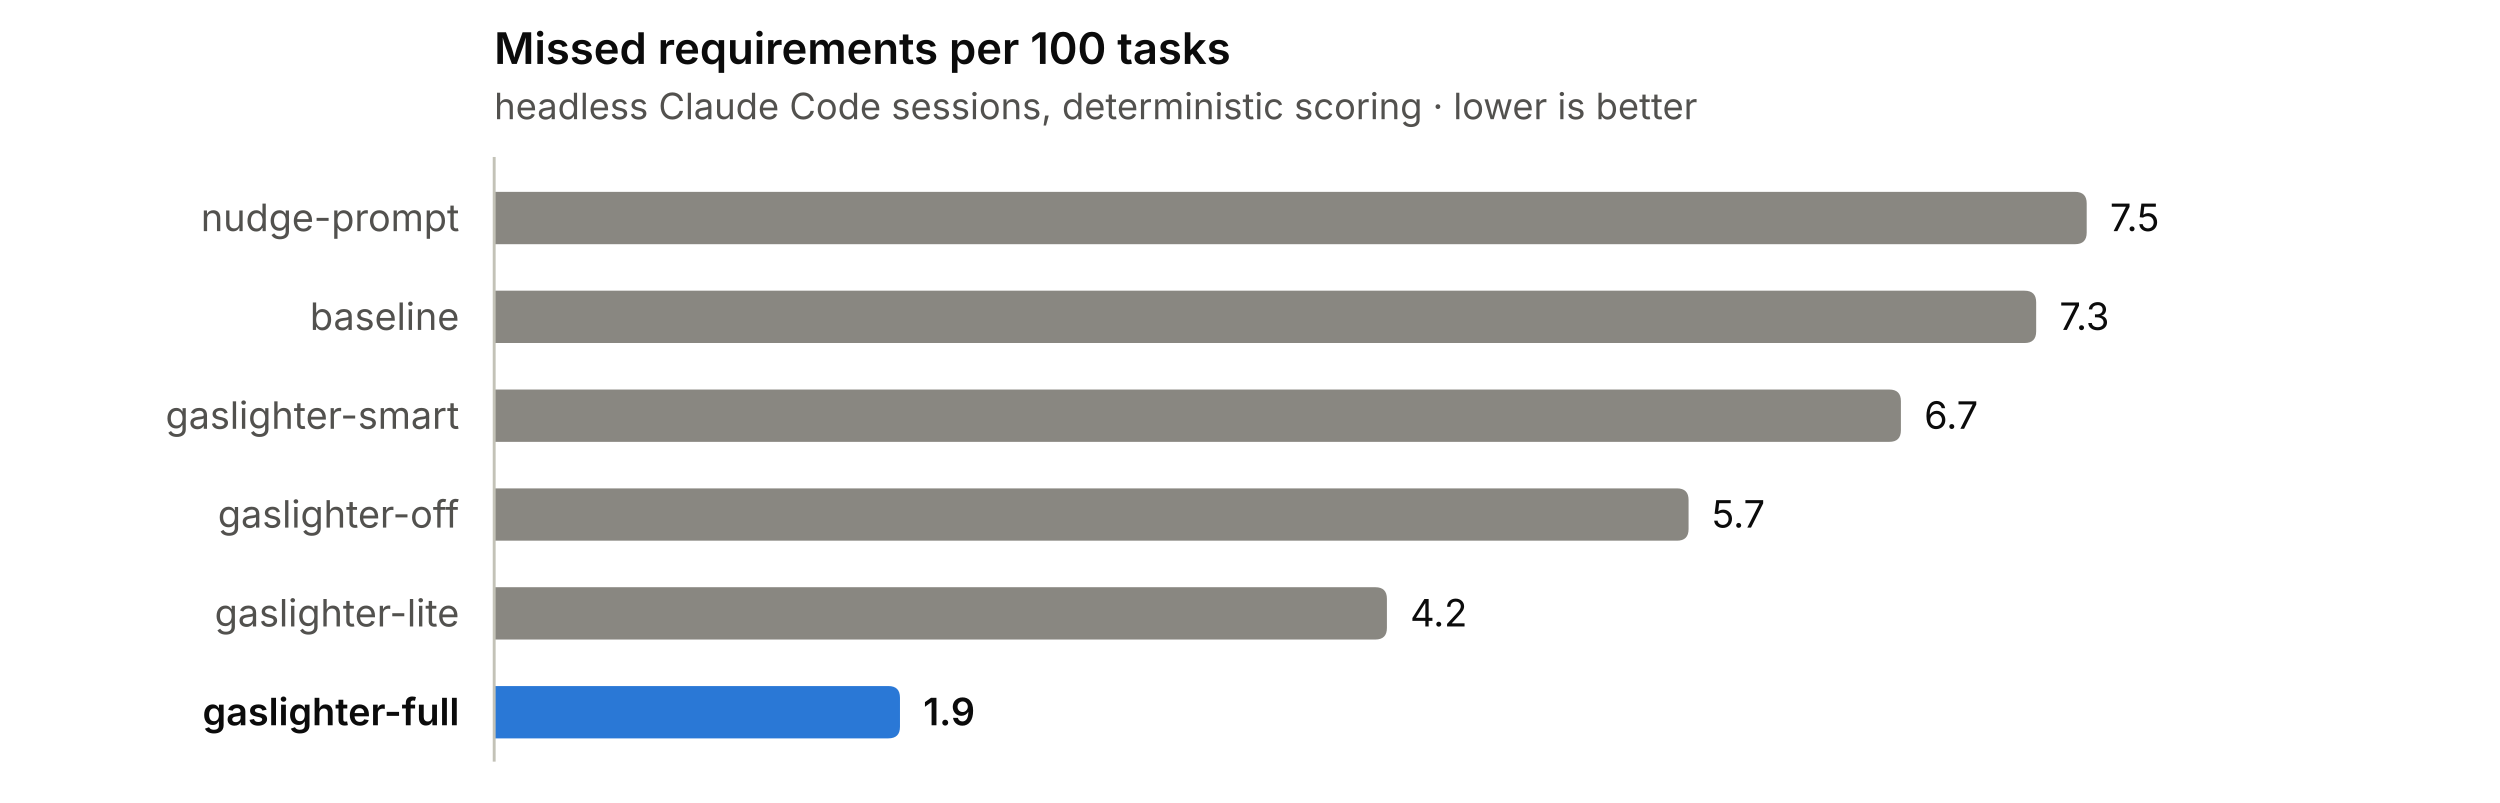
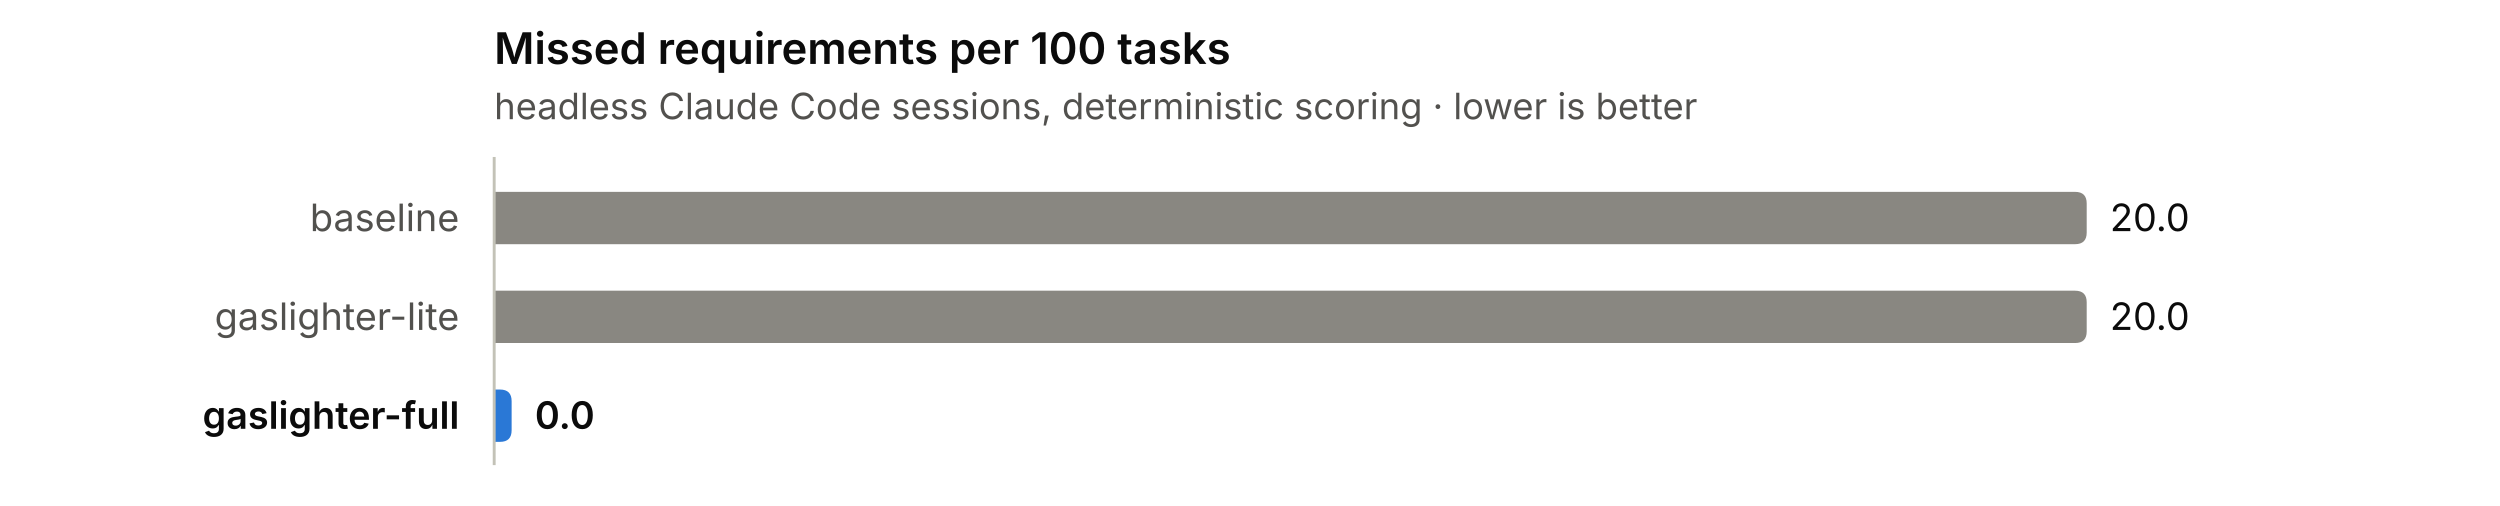
- <svg xmlns="http://www.w3.org/2000/svg" width="860" height="276" viewBox="0 0 860 276" role="img" aria-label="Missed requirements per 100 tasks by arm; gaslighter-full lowest at 1.9, nudge-prompt highest at 7.5.">
+ <svg xmlns="http://www.w3.org/2000/svg" width="860" height="174" viewBox="0 0 860 174" role="img" aria-label="Missed requirements per 100 tasks by arm; gaslighter-full lowest at 0.0, baseline highest at 20.0.">
  <text x="170" y="22" font-family="system-ui, -apple-system, &quot;Segoe UI&quot;, sans-serif" font-size="15" font-weight="600" fill="#0b0b0b">Missed requirements per 100 tasks</text>
  <text x="170" y="41" font-family="system-ui, -apple-system, &quot;Segoe UI&quot;, sans-serif" font-size="12.5" fill="#52514e">headless Claude Code sessions, deterministic scoring · lower is better</text>
-   <text x="158" y="79.5" text-anchor="end" font-family="system-ui, -apple-system, &quot;Segoe UI&quot;, sans-serif" font-size="13" fill="#52514e">nudge-prompt</text>
+   <text x="158" y="79.5" text-anchor="end" font-family="system-ui, -apple-system, &quot;Segoe UI&quot;, sans-serif" font-size="13" fill="#52514e">baseline</text>
  <path d="M170,66.0 H713.826 Q717.826,66.0 717.826,70.0 V80.0 Q717.826,84.0 713.826,84.0 H170 Z" fill="#898781" />
-   <text x="725.826" y="79.5" font-family="system-ui, -apple-system, &quot;Segoe UI&quot;, sans-serif" font-size="13" fill="#0b0b0b">7.5</text>
-   <text x="158" y="113.5" text-anchor="end" font-family="system-ui, -apple-system, &quot;Segoe UI&quot;, sans-serif" font-size="13" fill="#52514e">baseline</text>
-   <path d="M170,100.0 H696.443 Q700.443,100.0 700.443,104.0 V114.0 Q700.443,118.0 696.443,118.0 H170 Z" fill="#898781" />
-   <text x="708.443" y="113.5" font-family="system-ui, -apple-system, &quot;Segoe UI&quot;, sans-serif" font-size="13" fill="#0b0b0b">7.3</text>
-   <text x="158" y="147.5" text-anchor="end" font-family="system-ui, -apple-system, &quot;Segoe UI&quot;, sans-serif" font-size="13" fill="#52514e">gaslighter-smart</text>
-   <path d="M170,134.0 H649.913 Q653.913,134.0 653.913,138.0 V148.0 Q653.913,152.0 649.913,152.0 H170 Z" fill="#898781" />
-   <text x="661.913" y="147.5" font-family="system-ui, -apple-system, &quot;Segoe UI&quot;, sans-serif" font-size="13" fill="#0b0b0b">6.7</text>
-   <text x="158" y="181.5" text-anchor="end" font-family="system-ui, -apple-system, &quot;Segoe UI&quot;, sans-serif" font-size="13" fill="#52514e">gaslighter-off</text>
-   <path d="M170,168.0 H576.87 Q580.87,168.0 580.87,172.0 V182.0 Q580.87,186.0 576.87,186.0 H170 Z" fill="#898781" />
-   <text x="588.87" y="181.5" font-family="system-ui, -apple-system, &quot;Segoe UI&quot;, sans-serif" font-size="13" fill="#0b0b0b">5.7</text>
-   <text x="158" y="215.5" text-anchor="end" font-family="system-ui, -apple-system, &quot;Segoe UI&quot;, sans-serif" font-size="13" fill="#52514e">gaslighter-lite</text>
-   <path d="M170,202.0 H473.099 Q477.099,202.0 477.099,206.0 V216.0 Q477.099,220.0 473.099,220.0 H170 Z" fill="#898781" />
-   <text x="485.099" y="215.5" font-family="system-ui, -apple-system, &quot;Segoe UI&quot;, sans-serif" font-size="13" fill="#0b0b0b">4.2</text>
-   <text x="158" y="249.5" text-anchor="end" font-family="system-ui, -apple-system, &quot;Segoe UI&quot;, sans-serif" font-size="13" font-weight="600" fill="#0b0b0b">gaslighter-full</text>
-   <path d="M170,236.0 H305.59 Q309.59,236.0 309.59,240.0 V250.0 Q309.59,254.0 305.59,254.0 H170 Z" fill="#2a78d6" />
-   <text x="317.59" y="249.5" font-family="system-ui, -apple-system, &quot;Segoe UI&quot;, sans-serif" font-size="13" font-weight="600" fill="#0b0b0b">1.9</text>
-   <line x1="170" y1="54" x2="170" y2="262" stroke="#c3c2b7" stroke-width="1" />
+   <text x="725.826" y="79.5" font-family="system-ui, -apple-system, &quot;Segoe UI&quot;, sans-serif" font-size="13" fill="#0b0b0b">20.0</text>
+   <text x="158" y="113.5" text-anchor="end" font-family="system-ui, -apple-system, &quot;Segoe UI&quot;, sans-serif" font-size="13" fill="#52514e">gaslighter-lite</text>
+   <path d="M170,100.0 H713.826 Q717.826,100.0 717.826,104.0 V114.0 Q717.826,118.0 713.826,118.0 H170 Z" fill="#898781" />
+   <text x="725.826" y="113.5" font-family="system-ui, -apple-system, &quot;Segoe UI&quot;, sans-serif" font-size="13" fill="#0b0b0b">20.0</text>
+   <text x="158" y="147.5" text-anchor="end" font-family="system-ui, -apple-system, &quot;Segoe UI&quot;, sans-serif" font-size="13" font-weight="600" fill="#0b0b0b">gaslighter-full</text>
+   <path d="M170,134.0 H172 Q176,134.0 176,138.0 V148.0 Q176,152.0 172,152.0 H170 Z" fill="#2a78d6" />
+   <text x="184" y="147.5" font-family="system-ui, -apple-system, &quot;Segoe UI&quot;, sans-serif" font-size="13" font-weight="600" fill="#0b0b0b">0.0</text>
+   <line x1="170" y1="54" x2="170" y2="160" stroke="#c3c2b7" stroke-width="1" />
</svg>
